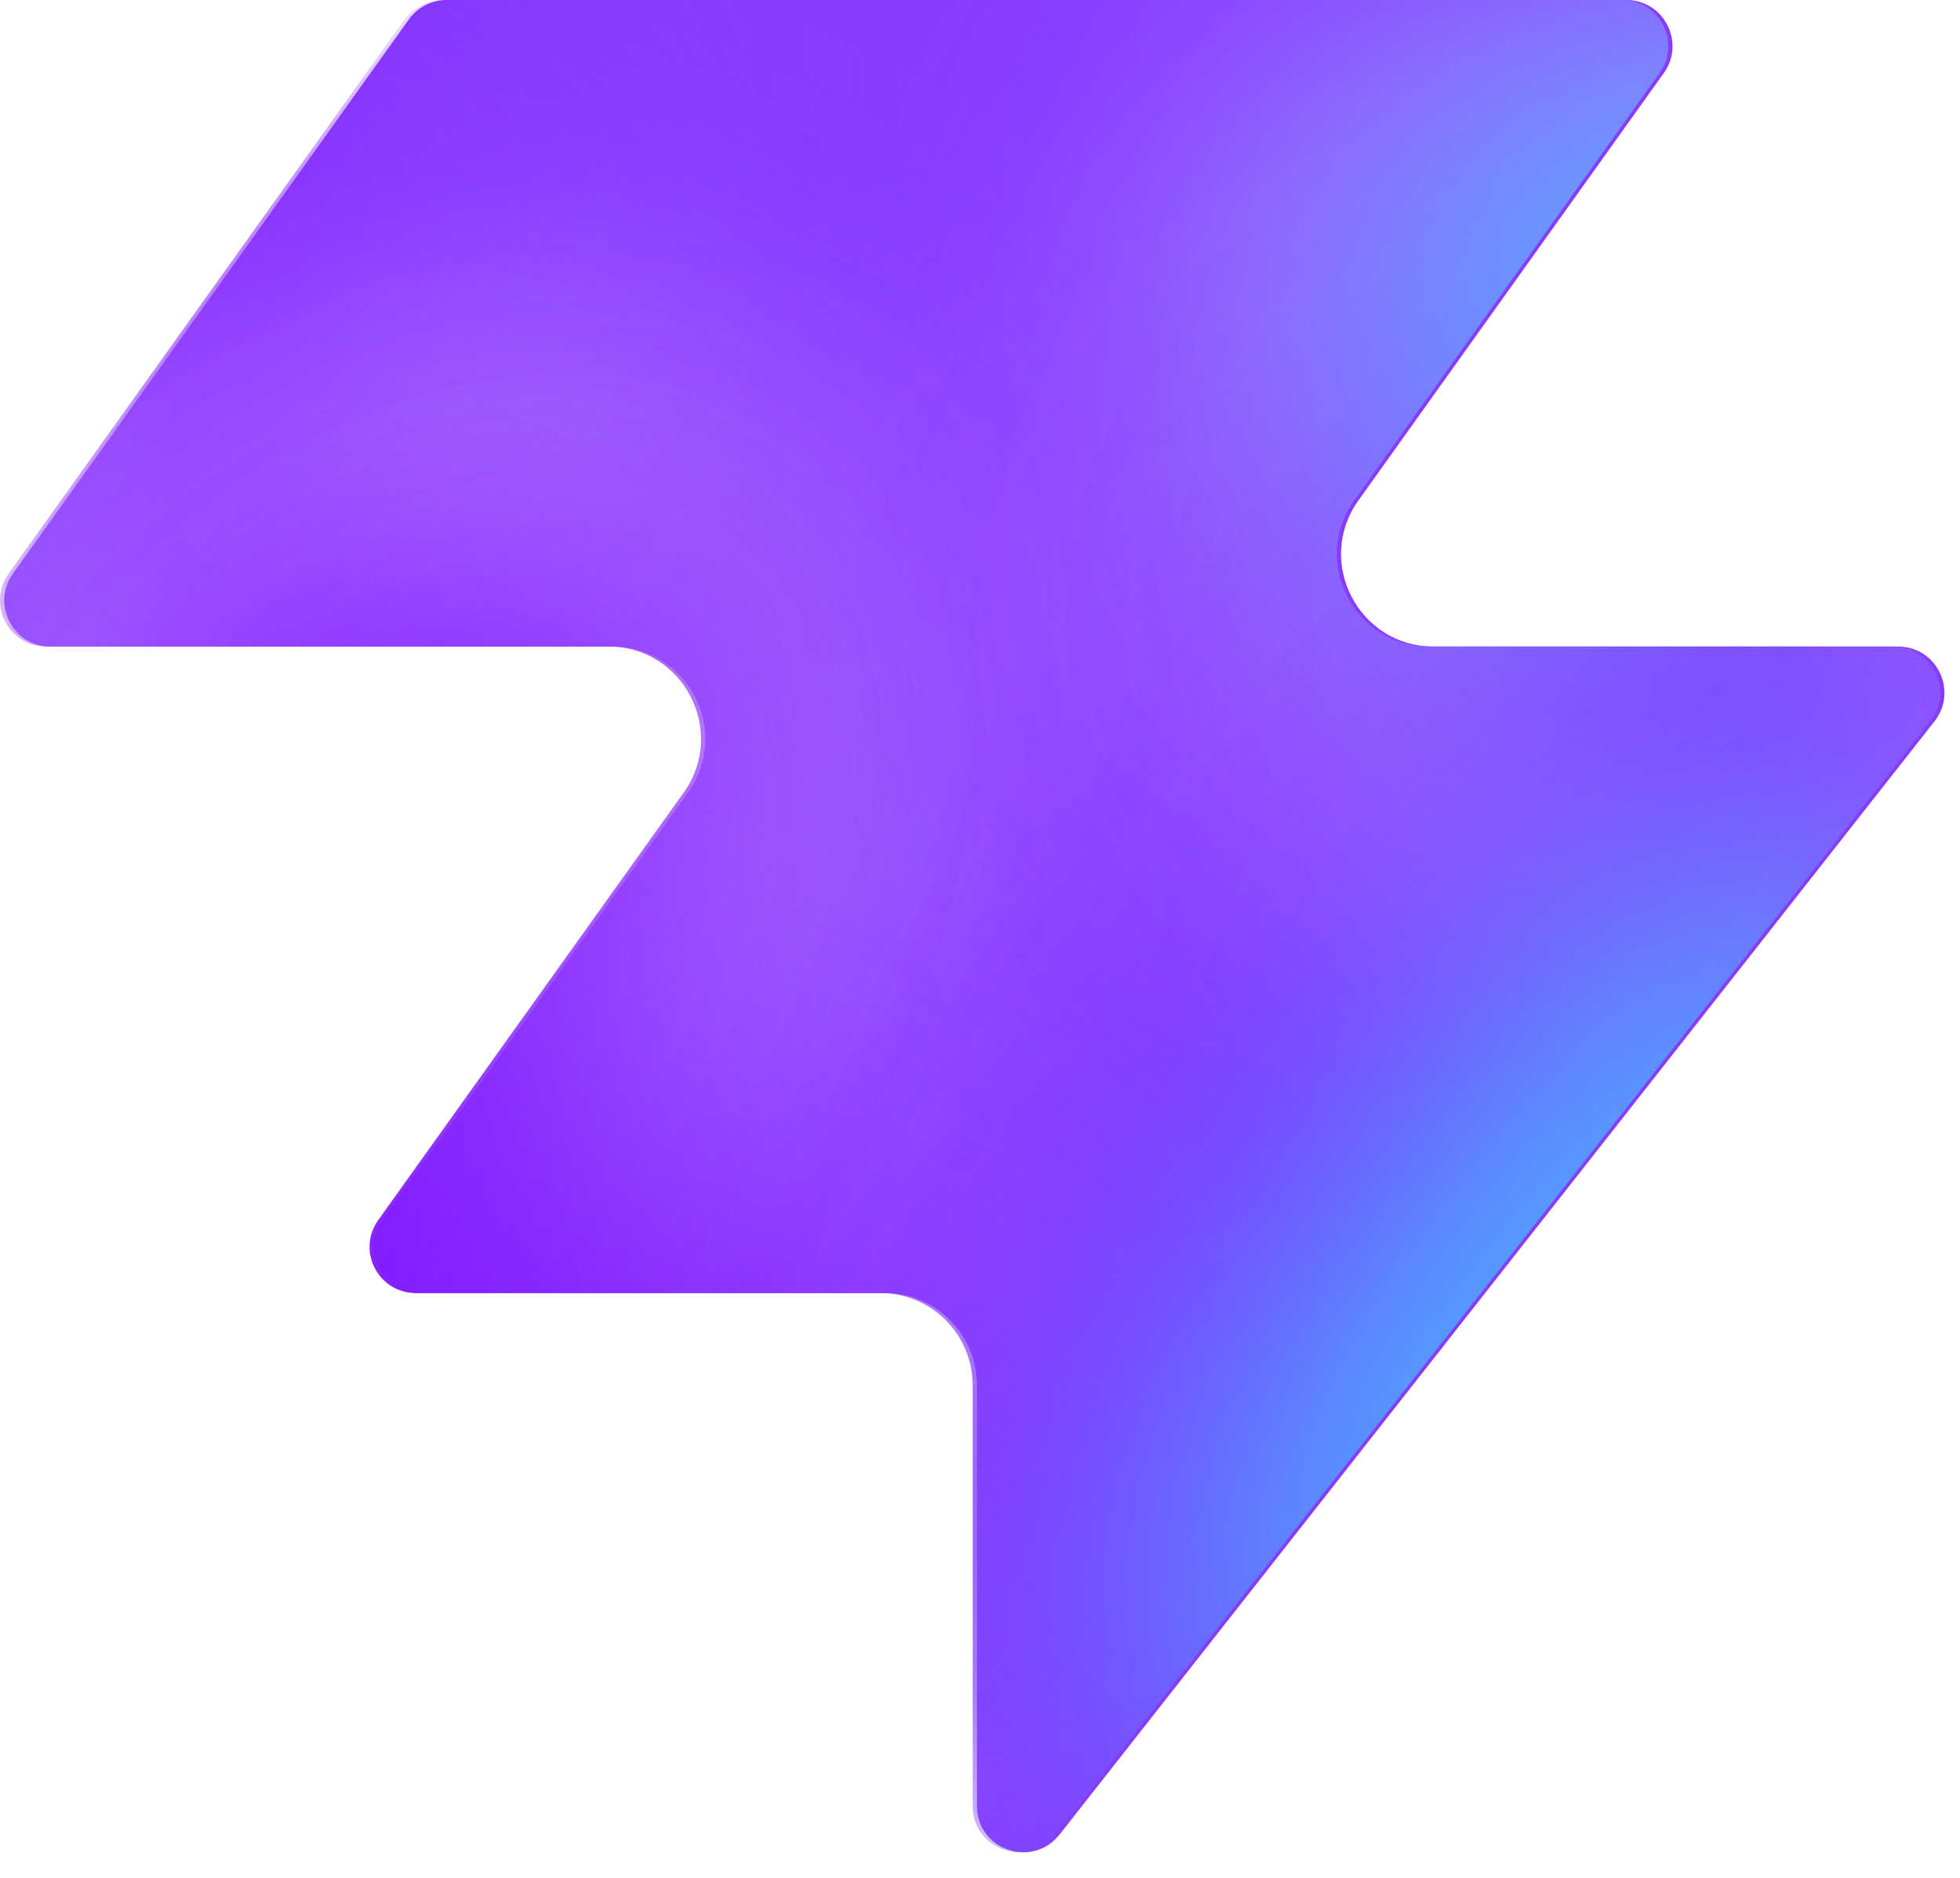
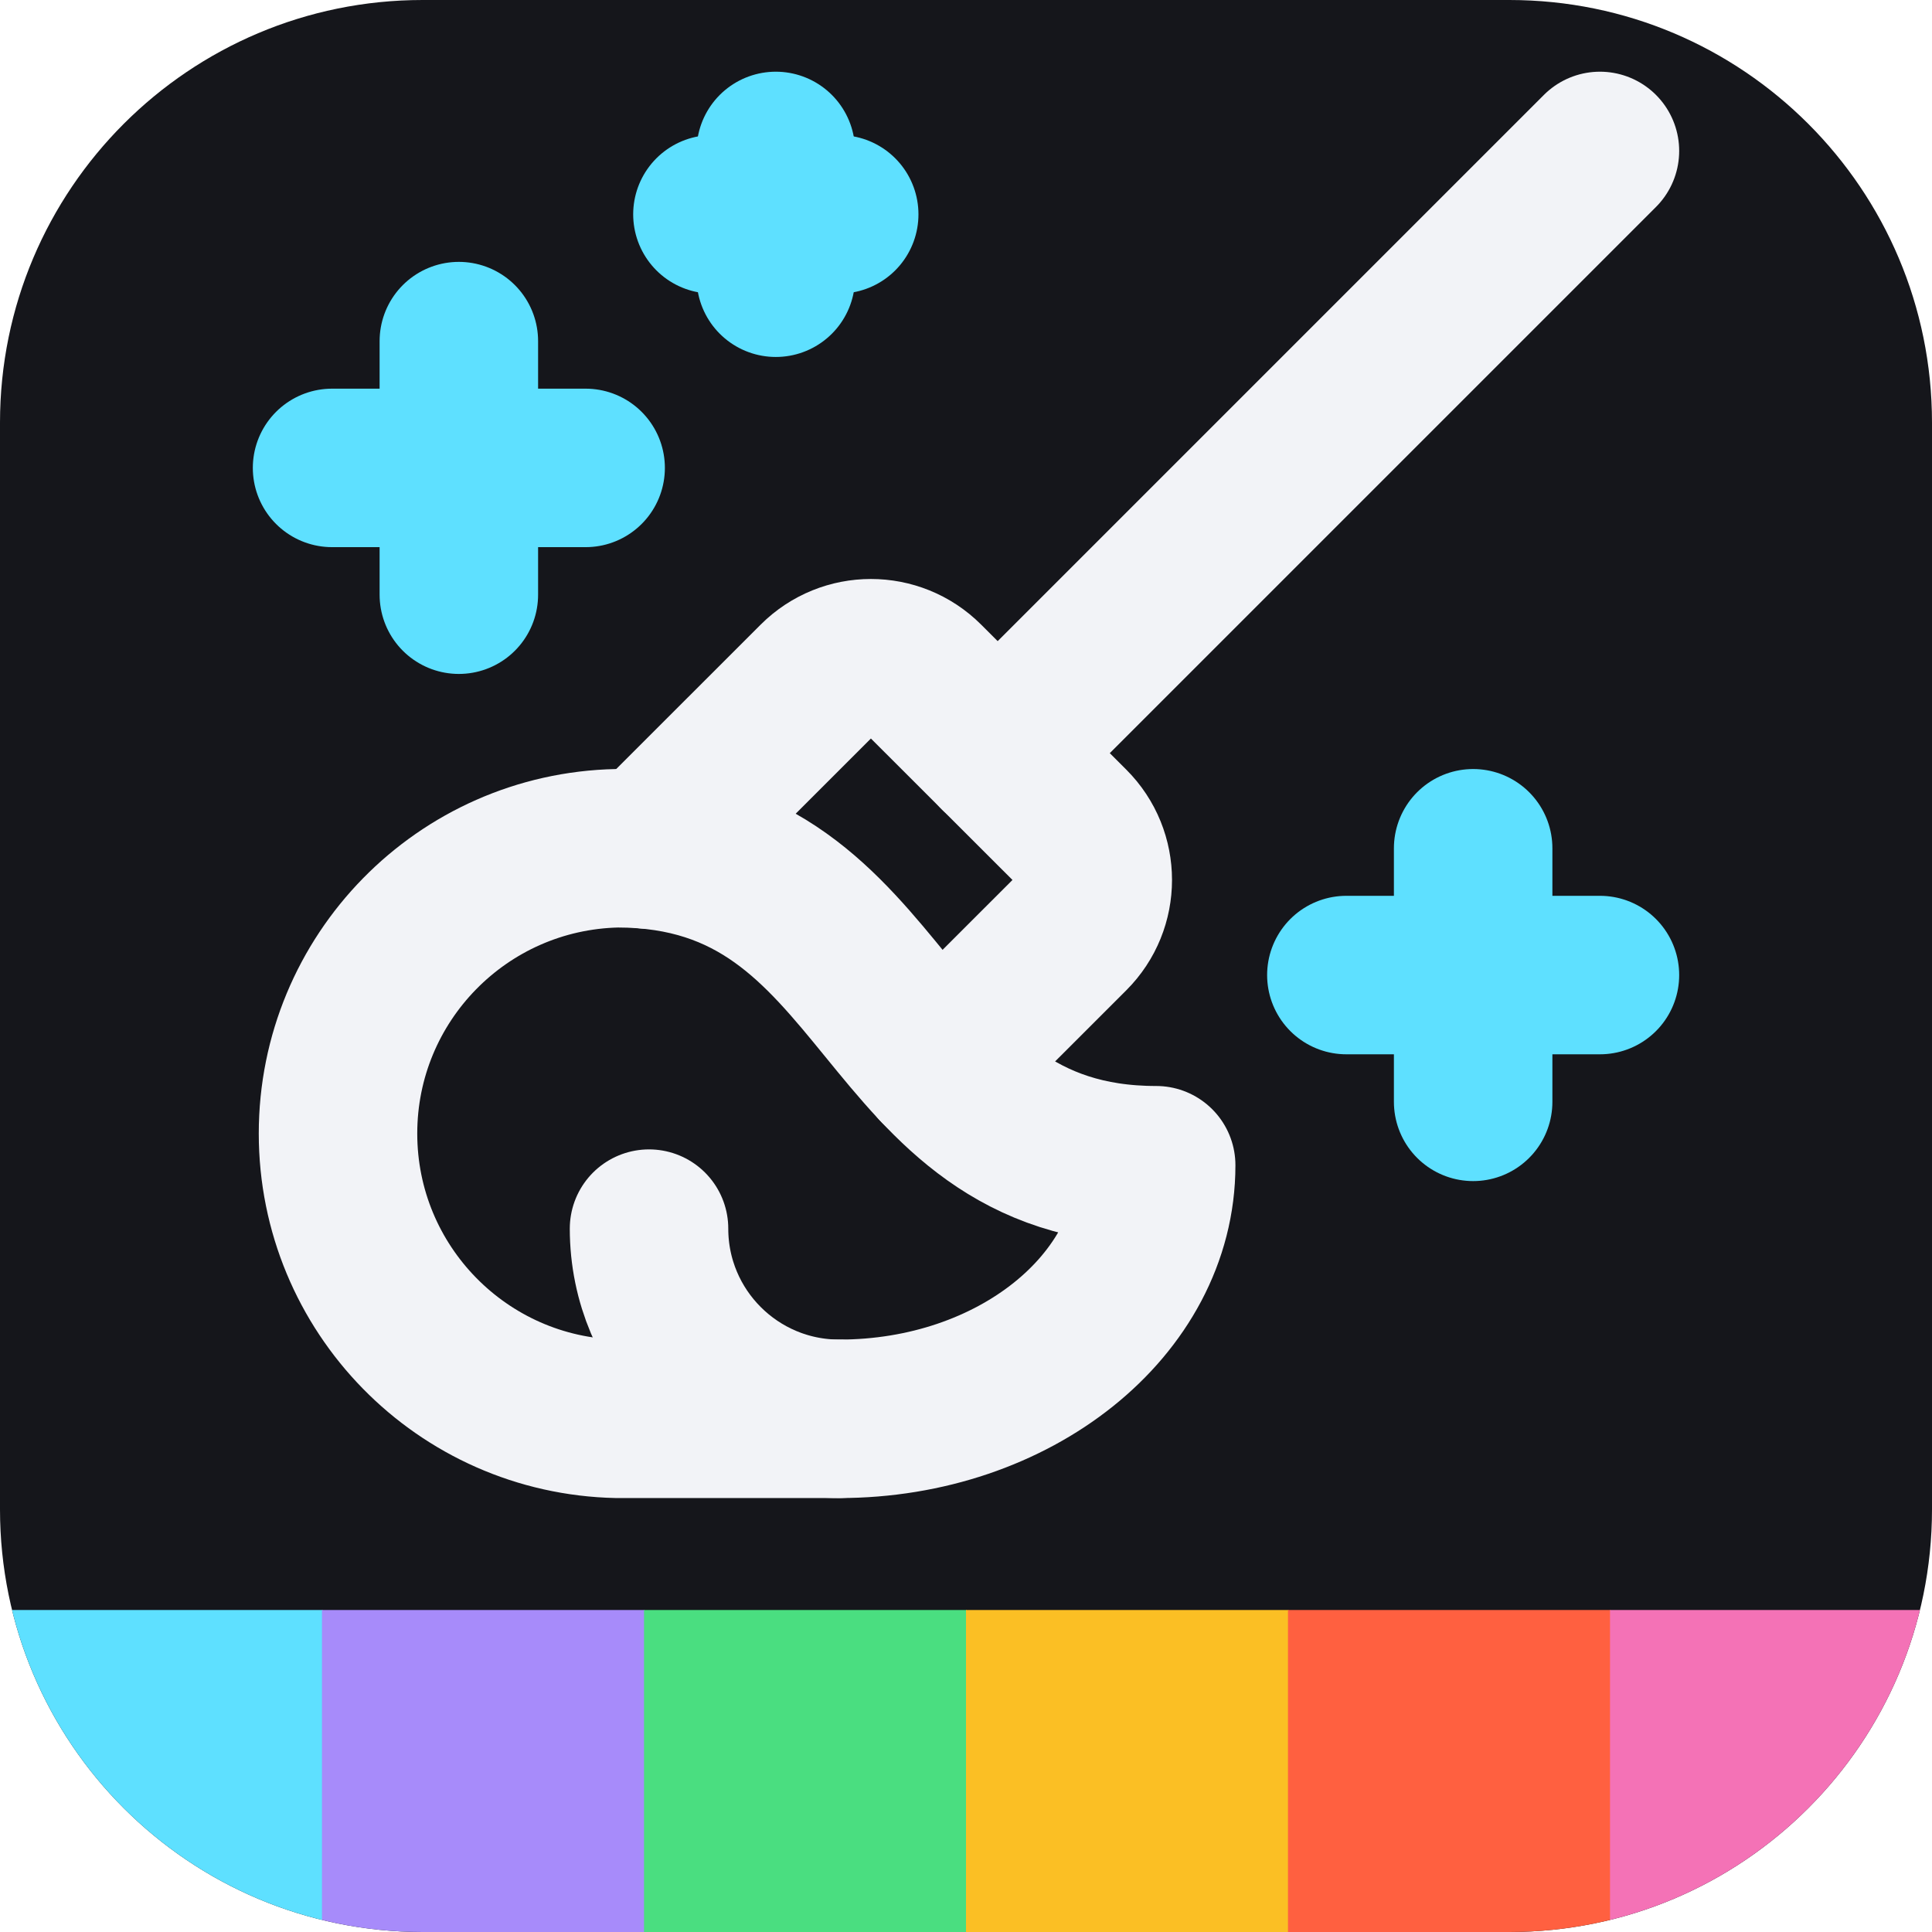
- <svg xmlns="http://www.w3.org/2000/svg" width="48" height="46" fill="none" viewBox="0 0 48 46">
-   <path fill="#863bff" d="M25.946 44.938c-.664.845-2.021.375-2.021-.698V33.937a2.26 2.26 0 0 0-2.262-2.262H10.287c-.92 0-1.456-1.04-.92-1.788l7.48-10.471c1.07-1.497 0-3.578-1.842-3.578H1.237c-.92 0-1.456-1.04-.92-1.788L10.013.474c.214-.297.556-.474.92-.474h28.894c.92 0 1.456 1.04.92 1.788l-7.48 10.471c-1.07 1.498 0 3.579 1.842 3.579h11.377c.943 0 1.473 1.088.89 1.83L25.947 44.94z" style="fill:#863bff;fill:color(display-p3 .525 .23 1);fill-opacity:1" />
-   <mask id="a" width="48" height="46" x="0" y="0" maskUnits="userSpaceOnUse" style="mask-type:alpha">
-     <path fill="#000" d="M25.842 44.938c-.664.844-2.021.375-2.021-.698V33.937a2.26 2.26 0 0 0-2.262-2.262H10.183c-.92 0-1.456-1.04-.92-1.788l7.48-10.471c1.07-1.498 0-3.579-1.842-3.579H1.133c-.92 0-1.456-1.04-.92-1.787L9.91.473c.214-.297.556-.474.92-.474h28.894c.92 0 1.456 1.04.92 1.788l-7.48 10.471c-1.07 1.498 0 3.578 1.842 3.578h11.377c.943 0 1.473 1.088.89 1.832L25.843 44.94z" style="fill:#000;fill-opacity:1" />
-   </mask>
-   <g mask="url(#a)">
-     <g filter="url(#b)">
-       <ellipse cx="5.508" cy="14.704" fill="#ede6ff" rx="5.508" ry="14.704" style="fill:#ede6ff;fill:color(display-p3 .927 .903 1);fill-opacity:1" transform="matrix(.00324 1 1 -.00324 -4.47 31.516)" />
+ <svg xmlns="http://www.w3.org/2000/svg" viewBox="0 0 32 32">
+   <clipPath id="tile">
+     <rect width="32" height="32" rx="7" />
+   </clipPath>
+   <g clip-path="url(#tile)">
+     <rect width="32" height="32" fill="#15161b" />
+     <rect x="0.000" y="26.667" width="5.343" height="5.333" fill="#5ee0ff" />
+     <rect x="5.333" y="26.667" width="5.343" height="5.333" fill="#a78bfa" />
+     <rect x="10.667" y="26.667" width="5.343" height="5.333" fill="#4ade80" />
+     <rect x="16.000" y="26.667" width="5.343" height="5.333" fill="#fbbf24" />
+     <rect x="21.333" y="26.667" width="5.343" height="5.333" fill="#ff6040" />
+     <rect x="26.667" y="26.667" width="5.343" height="5.333" fill="#f472b6" />
+   </g>
+   <g transform="translate(3.4 0.4) scale(1.05)" fill="none" stroke-width="2.5" stroke-linecap="round" stroke-linejoin="round">
+     <g stroke="#f2f3f7">
+       <path d="M10 22a3 3 0 01-3-3" />
+       <path d="M10 22c2.761 0 5-1.79 5-4-4.42 0-4.08-5-8.5-5a4.501 4.501 0 000 9z" />
+       <path d="M12.5 11.5 22 2" />
+       <path d="m6.98 13.02 2.665-2.664a1.21 1.21 0 011.71 0l2.29 2.288a1.21 1.21 0 010 1.712l-2.088 2.087" />
    </g>
-     <g filter="url(#c)">
-       <ellipse cx="10.399" cy="29.851" fill="#ede6ff" rx="10.399" ry="29.851" style="fill:#ede6ff;fill:color(display-p3 .927 .903 1);fill-opacity:1" transform="matrix(.00324 1 1 -.00324 -39.328 7.883)" />
-     </g>
-     <g filter="url(#d)">
-       <ellipse cx="5.508" cy="30.487" fill="#7e14ff" rx="5.508" ry="30.487" style="fill:#7e14ff;fill:color(display-p3 .492 .077 1);fill-opacity:1" transform="rotate(89.814 -25.913 -14.639)scale(1 -1)" />
-     </g>
-     <g filter="url(#e)">
-       <ellipse cx="5.508" cy="30.599" fill="#7e14ff" rx="5.508" ry="30.599" style="fill:#7e14ff;fill:color(display-p3 .492 .077 1);fill-opacity:1" transform="rotate(89.814 -32.644 -3.334)scale(1 -1)" />
-     </g>
-     <g filter="url(#f)">
-       <ellipse cx="5.508" cy="30.599" fill="#7e14ff" rx="5.508" ry="30.599" style="fill:#7e14ff;fill:color(display-p3 .492 .077 1);fill-opacity:1" transform="matrix(.00324 1 1 -.00324 -34.34 30.47)" />
-     </g>
-     <g filter="url(#g)">
-       <ellipse cx="14.072" cy="22.078" fill="#ede6ff" rx="14.072" ry="22.078" style="fill:#ede6ff;fill:color(display-p3 .927 .903 1);fill-opacity:1" transform="rotate(93.35 24.506 48.493)scale(-1 1)" />
-     </g>
-     <g filter="url(#h)">
-       <ellipse cx="3.47" cy="21.501" fill="#7e14ff" rx="3.47" ry="21.501" style="fill:#7e14ff;fill:color(display-p3 .492 .077 1);fill-opacity:1" transform="rotate(89.009 28.708 47.59)scale(-1 1)" />
-     </g>
-     <g filter="url(#i)">
-       <ellipse cx="3.47" cy="21.501" fill="#7e14ff" rx="3.47" ry="21.501" style="fill:#7e14ff;fill:color(display-p3 .492 .077 1);fill-opacity:1" transform="rotate(89.009 28.708 47.59)scale(-1 1)" />
-     </g>
-     <g filter="url(#j)">
-       <ellipse cx=".387" cy="8.972" fill="#7e14ff" rx="4.407" ry="29.108" style="fill:#7e14ff;fill:color(display-p3 .492 .077 1);fill-opacity:1" transform="rotate(39.51 .387 8.972)" />
-     </g>
-     <g filter="url(#k)">
-       <ellipse cx="47.523" cy="-6.092" fill="#7e14ff" rx="4.407" ry="29.108" style="fill:#7e14ff;fill:color(display-p3 .492 .077 1);fill-opacity:1" transform="rotate(37.892 47.523 -6.092)" />
-     </g>
-     <g filter="url(#l)">
-       <ellipse cx="41.412" cy="6.333" fill="#47bfff" rx="5.971" ry="9.665" style="fill:#47bfff;fill:color(display-p3 .28 .748 1);fill-opacity:1" transform="rotate(37.892 41.412 6.333)" />
-     </g>
-     <g filter="url(#m)">
-       <ellipse cx="-1.879" cy="38.332" fill="#7e14ff" rx="4.407" ry="29.108" style="fill:#7e14ff;fill:color(display-p3 .492 .077 1);fill-opacity:1" transform="rotate(37.892 -1.88 38.332)" />
-     </g>
-     <g filter="url(#n)">
-       <ellipse cx="-1.879" cy="38.332" fill="#7e14ff" rx="4.407" ry="29.108" style="fill:#7e14ff;fill:color(display-p3 .492 .077 1);fill-opacity:1" transform="rotate(37.892 -1.88 38.332)" />
-     </g>
-     <g filter="url(#o)">
-       <ellipse cx="35.651" cy="29.907" fill="#7e14ff" rx="4.407" ry="29.108" style="fill:#7e14ff;fill:color(display-p3 .492 .077 1);fill-opacity:1" transform="rotate(37.892 35.651 29.907)" />
-     </g>
-     <g filter="url(#p)">
-       <ellipse cx="38.418" cy="32.4" fill="#47bfff" rx="5.971" ry="15.297" style="fill:#47bfff;fill:color(display-p3 .28 .748 1);fill-opacity:1" transform="rotate(37.892 38.418 32.4)" />
+     <g stroke="#5ee0ff">
+       <path d="M20 13v4" />
+       <path d="M22 15h-4" />
+       <path d="M4 5v4" />
+       <path d="M6 7H2" />
+       <path d="M10 3H8" />
+       <path d="M9 2v2" />
    </g>
  </g>
-   <defs>
-     <filter id="b" width="60.045" height="41.654" x="-19.77" y="16.149" color-interpolation-filters="sRGB" filterUnits="userSpaceOnUse">
-       <feFlood flood-opacity="0" result="BackgroundImageFix" />
-       <feBlend in="SourceGraphic" in2="BackgroundImageFix" result="shape" />
-       <feGaussianBlur result="effect1_foregroundBlur_2002_17158" stdDeviation="7.659" />
-     </filter>
-     <filter id="c" width="90.34" height="51.437" x="-54.613" y="-7.533" color-interpolation-filters="sRGB" filterUnits="userSpaceOnUse">
-       <feFlood flood-opacity="0" result="BackgroundImageFix" />
-       <feBlend in="SourceGraphic" in2="BackgroundImageFix" result="shape" />
-       <feGaussianBlur result="effect1_foregroundBlur_2002_17158" stdDeviation="7.659" />
-     </filter>
-     <filter id="d" width="79.355" height="29.4" x="-49.64" y="2.03" color-interpolation-filters="sRGB" filterUnits="userSpaceOnUse">
-       <feFlood flood-opacity="0" result="BackgroundImageFix" />
-       <feBlend in="SourceGraphic" in2="BackgroundImageFix" result="shape" />
-       <feGaussianBlur result="effect1_foregroundBlur_2002_17158" stdDeviation="4.596" />
-     </filter>
-     <filter id="e" width="79.579" height="29.4" x="-45.045" y="20.029" color-interpolation-filters="sRGB" filterUnits="userSpaceOnUse">
-       <feFlood flood-opacity="0" result="BackgroundImageFix" />
-       <feBlend in="SourceGraphic" in2="BackgroundImageFix" result="shape" />
-       <feGaussianBlur result="effect1_foregroundBlur_2002_17158" stdDeviation="4.596" />
-     </filter>
-     <filter id="f" width="79.579" height="29.4" x="-43.513" y="21.178" color-interpolation-filters="sRGB" filterUnits="userSpaceOnUse">
-       <feFlood flood-opacity="0" result="BackgroundImageFix" />
-       <feBlend in="SourceGraphic" in2="BackgroundImageFix" result="shape" />
-       <feGaussianBlur result="effect1_foregroundBlur_2002_17158" stdDeviation="4.596" />
-     </filter>
-     <filter id="g" width="74.749" height="58.852" x="15.756" y="-17.901" color-interpolation-filters="sRGB" filterUnits="userSpaceOnUse">
-       <feFlood flood-opacity="0" result="BackgroundImageFix" />
-       <feBlend in="SourceGraphic" in2="BackgroundImageFix" result="shape" />
-       <feGaussianBlur result="effect1_foregroundBlur_2002_17158" stdDeviation="7.659" />
-     </filter>
-     <filter id="h" width="61.377" height="25.362" x="23.548" y="2.284" color-interpolation-filters="sRGB" filterUnits="userSpaceOnUse">
-       <feFlood flood-opacity="0" result="BackgroundImageFix" />
-       <feBlend in="SourceGraphic" in2="BackgroundImageFix" result="shape" />
-       <feGaussianBlur result="effect1_foregroundBlur_2002_17158" stdDeviation="4.596" />
-     </filter>
-     <filter id="i" width="61.377" height="25.362" x="23.548" y="2.284" color-interpolation-filters="sRGB" filterUnits="userSpaceOnUse">
-       <feFlood flood-opacity="0" result="BackgroundImageFix" />
-       <feBlend in="SourceGraphic" in2="BackgroundImageFix" result="shape" />
-       <feGaussianBlur result="effect1_foregroundBlur_2002_17158" stdDeviation="4.596" />
-     </filter>
-     <filter id="j" width="56.045" height="63.649" x="-27.636" y="-22.853" color-interpolation-filters="sRGB" filterUnits="userSpaceOnUse">
-       <feFlood flood-opacity="0" result="BackgroundImageFix" />
-       <feBlend in="SourceGraphic" in2="BackgroundImageFix" result="shape" />
-       <feGaussianBlur result="effect1_foregroundBlur_2002_17158" stdDeviation="4.596" />
-     </filter>
-     <filter id="k" width="54.814" height="64.646" x="20.116" y="-38.415" color-interpolation-filters="sRGB" filterUnits="userSpaceOnUse">
-       <feFlood flood-opacity="0" result="BackgroundImageFix" />
-       <feBlend in="SourceGraphic" in2="BackgroundImageFix" result="shape" />
-       <feGaussianBlur result="effect1_foregroundBlur_2002_17158" stdDeviation="4.596" />
-     </filter>
-     <filter id="l" width="33.541" height="35.313" x="24.641" y="-11.323" color-interpolation-filters="sRGB" filterUnits="userSpaceOnUse">
-       <feFlood flood-opacity="0" result="BackgroundImageFix" />
-       <feBlend in="SourceGraphic" in2="BackgroundImageFix" result="shape" />
-       <feGaussianBlur result="effect1_foregroundBlur_2002_17158" stdDeviation="4.596" />
-     </filter>
-     <filter id="m" width="54.814" height="64.646" x="-29.286" y="6.009" color-interpolation-filters="sRGB" filterUnits="userSpaceOnUse">
-       <feFlood flood-opacity="0" result="BackgroundImageFix" />
-       <feBlend in="SourceGraphic" in2="BackgroundImageFix" result="shape" />
-       <feGaussianBlur result="effect1_foregroundBlur_2002_17158" stdDeviation="4.596" />
-     </filter>
-     <filter id="n" width="54.814" height="64.646" x="-29.286" y="6.009" color-interpolation-filters="sRGB" filterUnits="userSpaceOnUse">
-       <feFlood flood-opacity="0" result="BackgroundImageFix" />
-       <feBlend in="SourceGraphic" in2="BackgroundImageFix" result="shape" />
-       <feGaussianBlur result="effect1_foregroundBlur_2002_17158" stdDeviation="4.596" />
-     </filter>
-     <filter id="o" width="54.814" height="64.646" x="8.244" y="-2.416" color-interpolation-filters="sRGB" filterUnits="userSpaceOnUse">
-       <feFlood flood-opacity="0" result="BackgroundImageFix" />
-       <feBlend in="SourceGraphic" in2="BackgroundImageFix" result="shape" />
-       <feGaussianBlur result="effect1_foregroundBlur_2002_17158" stdDeviation="4.596" />
-     </filter>
-     <filter id="p" width="39.409" height="43.623" x="18.713" y="10.588" color-interpolation-filters="sRGB" filterUnits="userSpaceOnUse">
-       <feFlood flood-opacity="0" result="BackgroundImageFix" />
-       <feBlend in="SourceGraphic" in2="BackgroundImageFix" result="shape" />
-       <feGaussianBlur result="effect1_foregroundBlur_2002_17158" stdDeviation="4.596" />
-     </filter>
-   </defs>
</svg>
